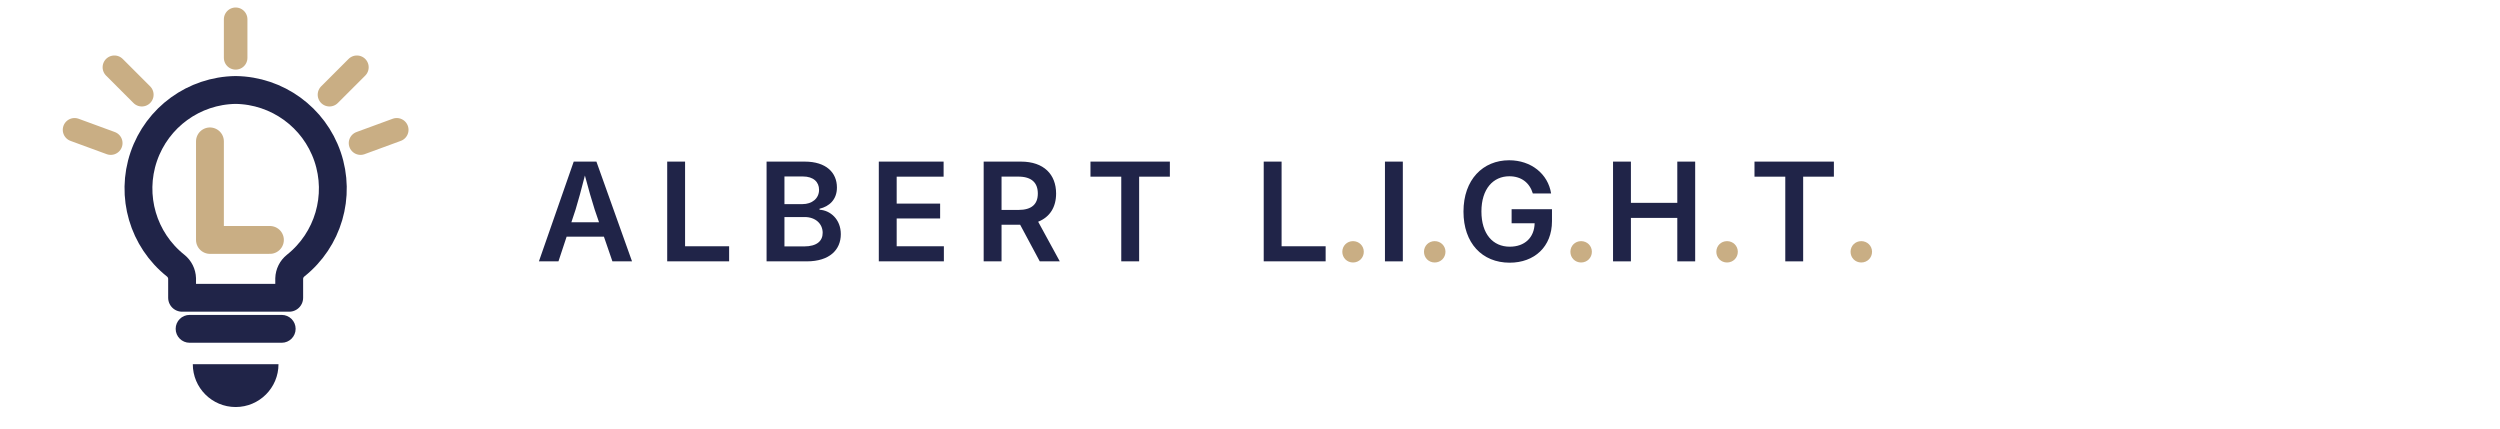
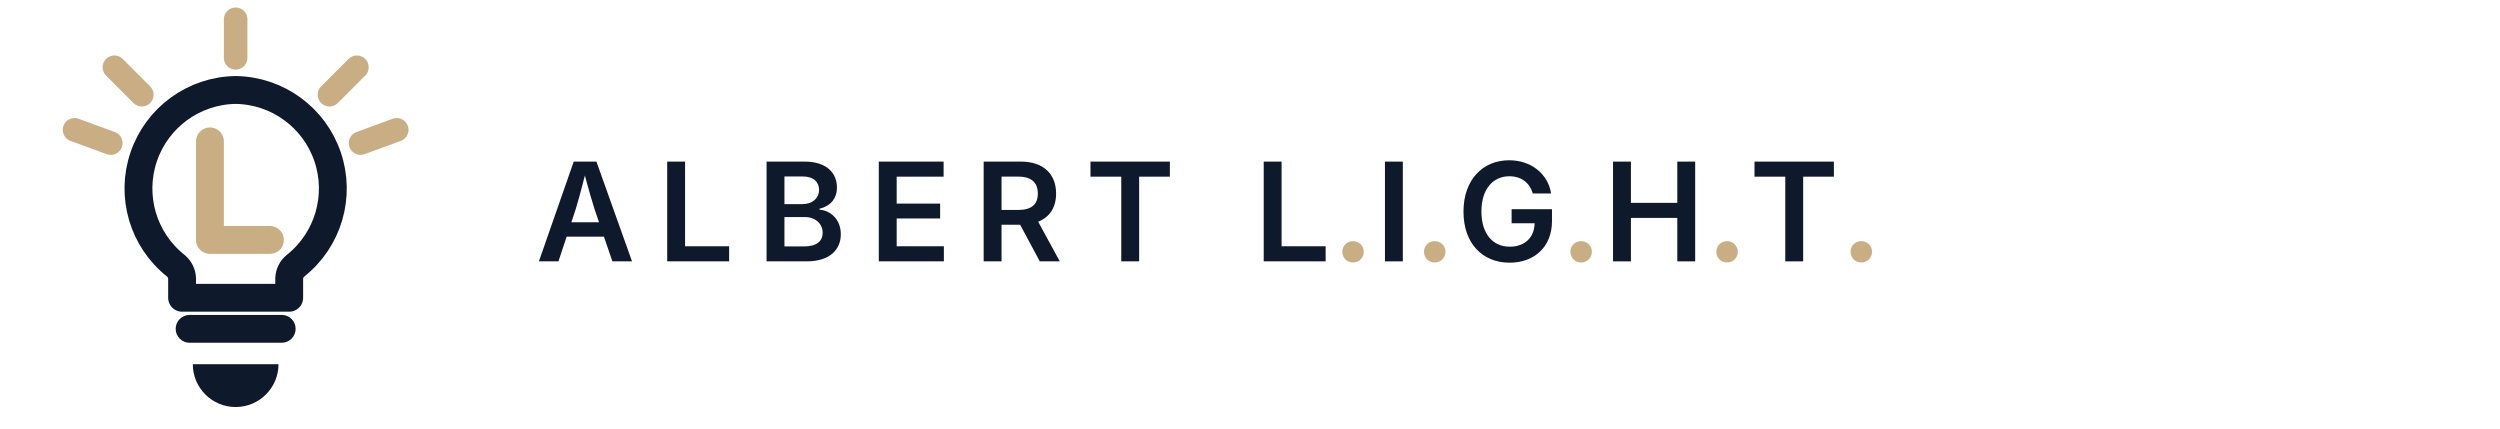
<svg xmlns="http://www.w3.org/2000/svg" viewBox="0 0 1167 200" fill="none">
  <g transform="translate(10 0)" fill="none">
    <g stroke="#C9AE84" stroke-width="11" stroke-linecap="round">
      <path d="M100 27V9" />
      <path d="M56.2 44.2 43.4 31.4" />
      <path d="M143.8 44.2 156.6 31.4" />
      <path d="M41.7 66.8 24.8 60.6" />
      <path d="M158.3 66.8 175.2 60.6" />
    </g>
-     <path d="M100 42a46 46 0 0 1 28 82 8 8 0 0 0-3 6v9H75v-9a8 8 0 0 0-3-6 46 46 0 0 1 28-82Z" stroke="#202448" stroke-width="13" stroke-linejoin="round" />
+     <path d="M100 42a46 46 0 0 1 28 82 8 8 0 0 0-3 6v9H75v-9a8 8 0 0 0-3-6 46 46 0 0 1 28-82Z" stroke="#0E1A2B" stroke-width="13" stroke-linejoin="round" />
    <path d="M88 66v46h28" stroke="#C9AE84" stroke-width="13" stroke-linecap="round" stroke-linejoin="round" />
-     <rect x="72" y="147" width="56" height="13" rx="6.5" fill="#202448" />
-     <path d="M80 170h40a20 20 0 0 1-40 0Z" fill="#202448" />
+     <rect x="72" y="147" width="56" height="13" rx="6.5" fill="#0E1A2B" />
+     <path d="M80 170h40a20 20 0 0 1-40 0Z" fill="#0E1A2B" />
  </g>
-   <text x="250" y="122" font-family="Inter, 'Helvetica Neue', Helvetica, Arial, sans-serif" font-weight="600" font-size="64" letter-spacing="10.2" fill="#202448">ALBERT L<tspan fill="#C9AE84">.</tspan>I<tspan fill="#C9AE84">.</tspan>G<tspan fill="#C9AE84">.</tspan>H<tspan fill="#C9AE84">.</tspan>T<tspan fill="#C9AE84">.</tspan>
+   <text x="250" y="122" font-family="Inter, 'Helvetica Neue', Helvetica, Arial, sans-serif" font-weight="600" font-size="64" letter-spacing="10.2" fill="#0E1A2B">ALBERT L<tspan fill="#C9AE84">.</tspan>I<tspan fill="#C9AE84">.</tspan>G<tspan fill="#C9AE84">.</tspan>H<tspan fill="#C9AE84">.</tspan>T<tspan fill="#C9AE84">.</tspan>
  </text>
</svg>
